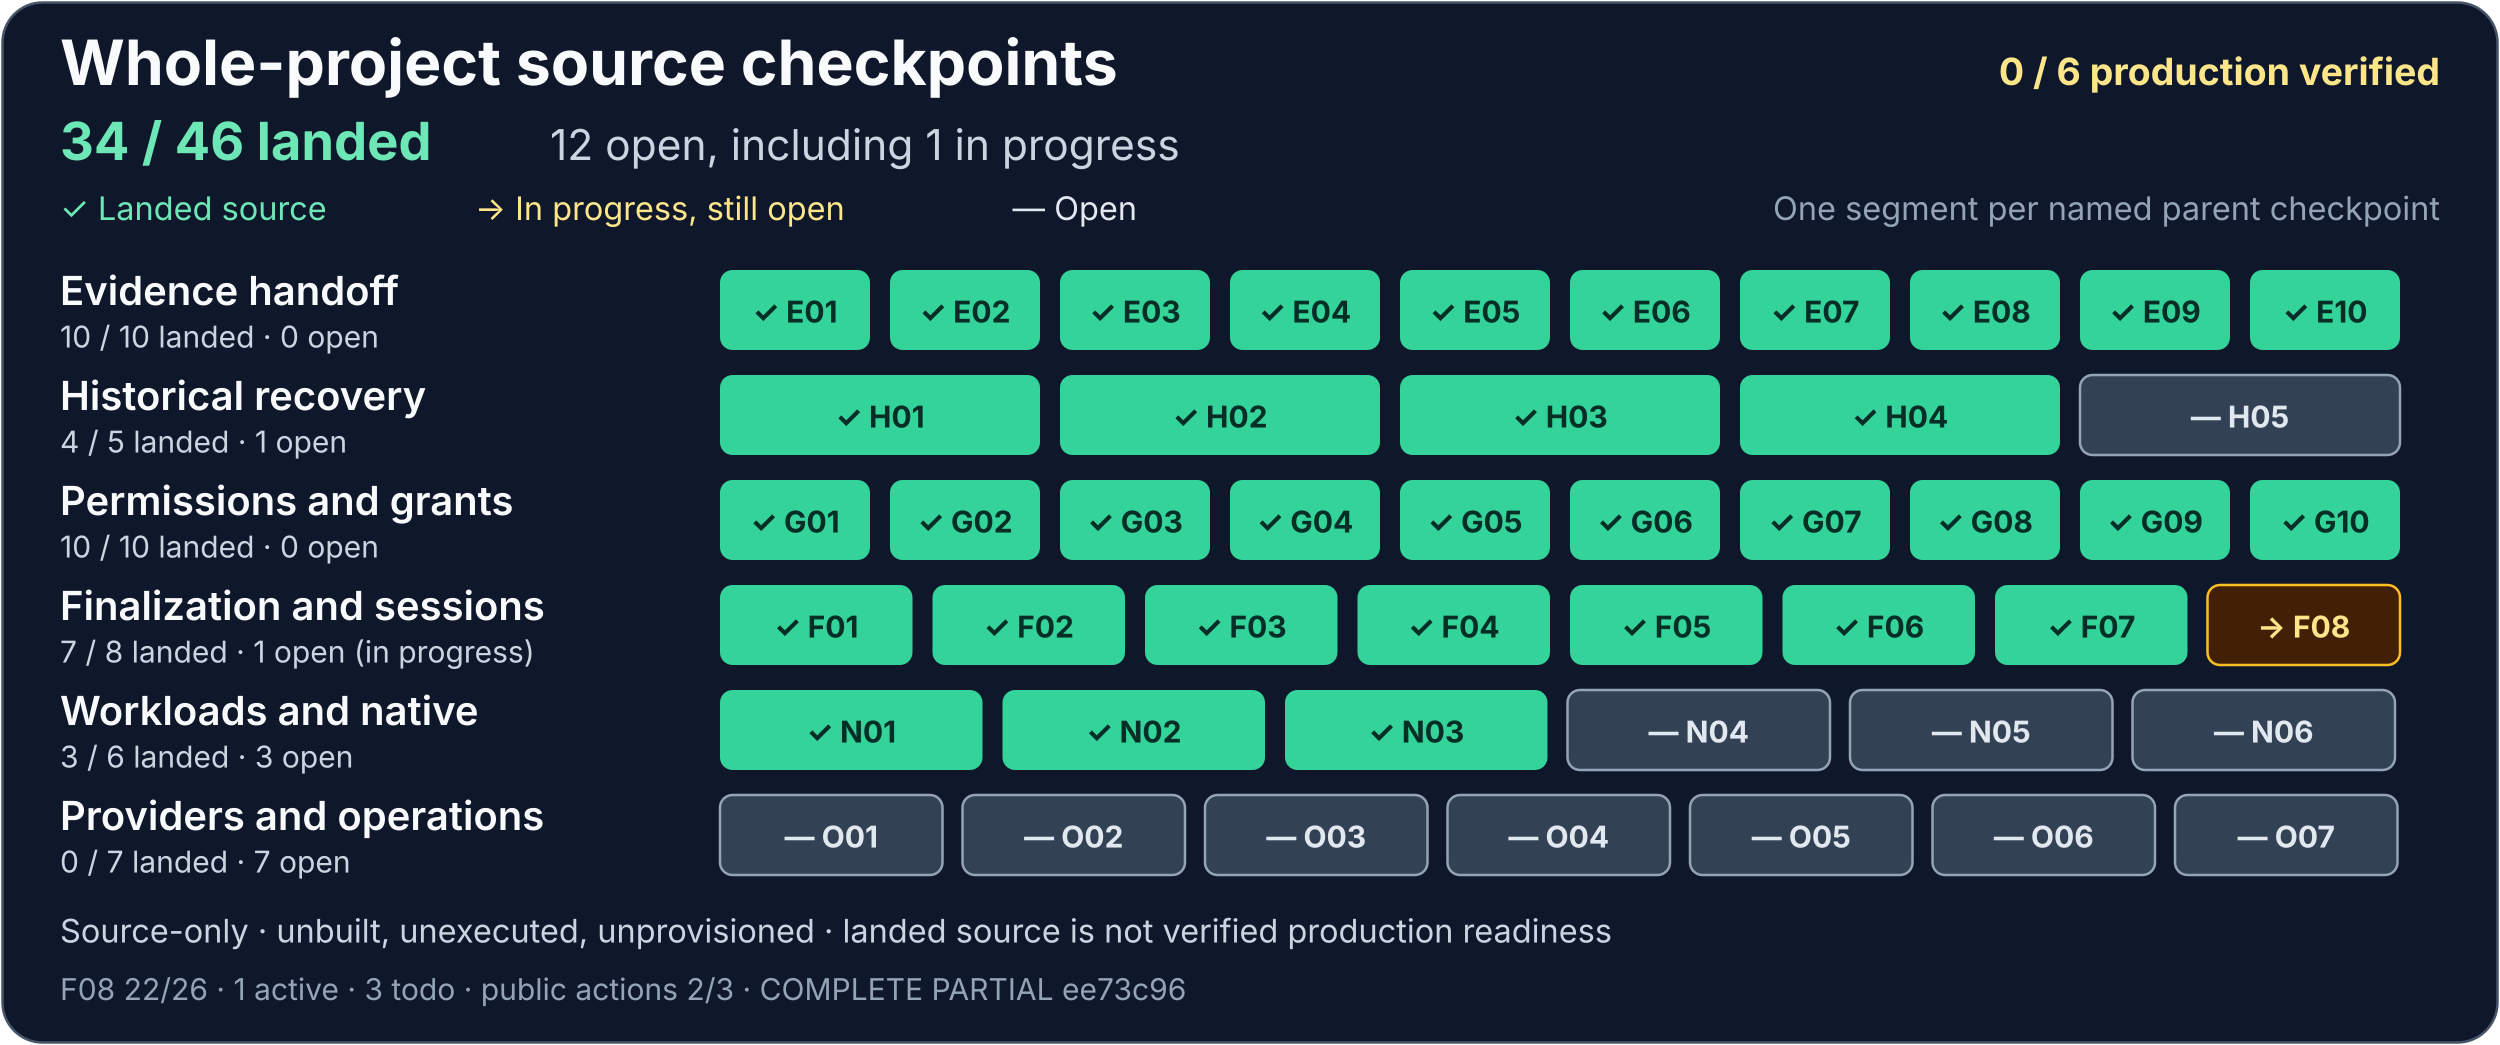
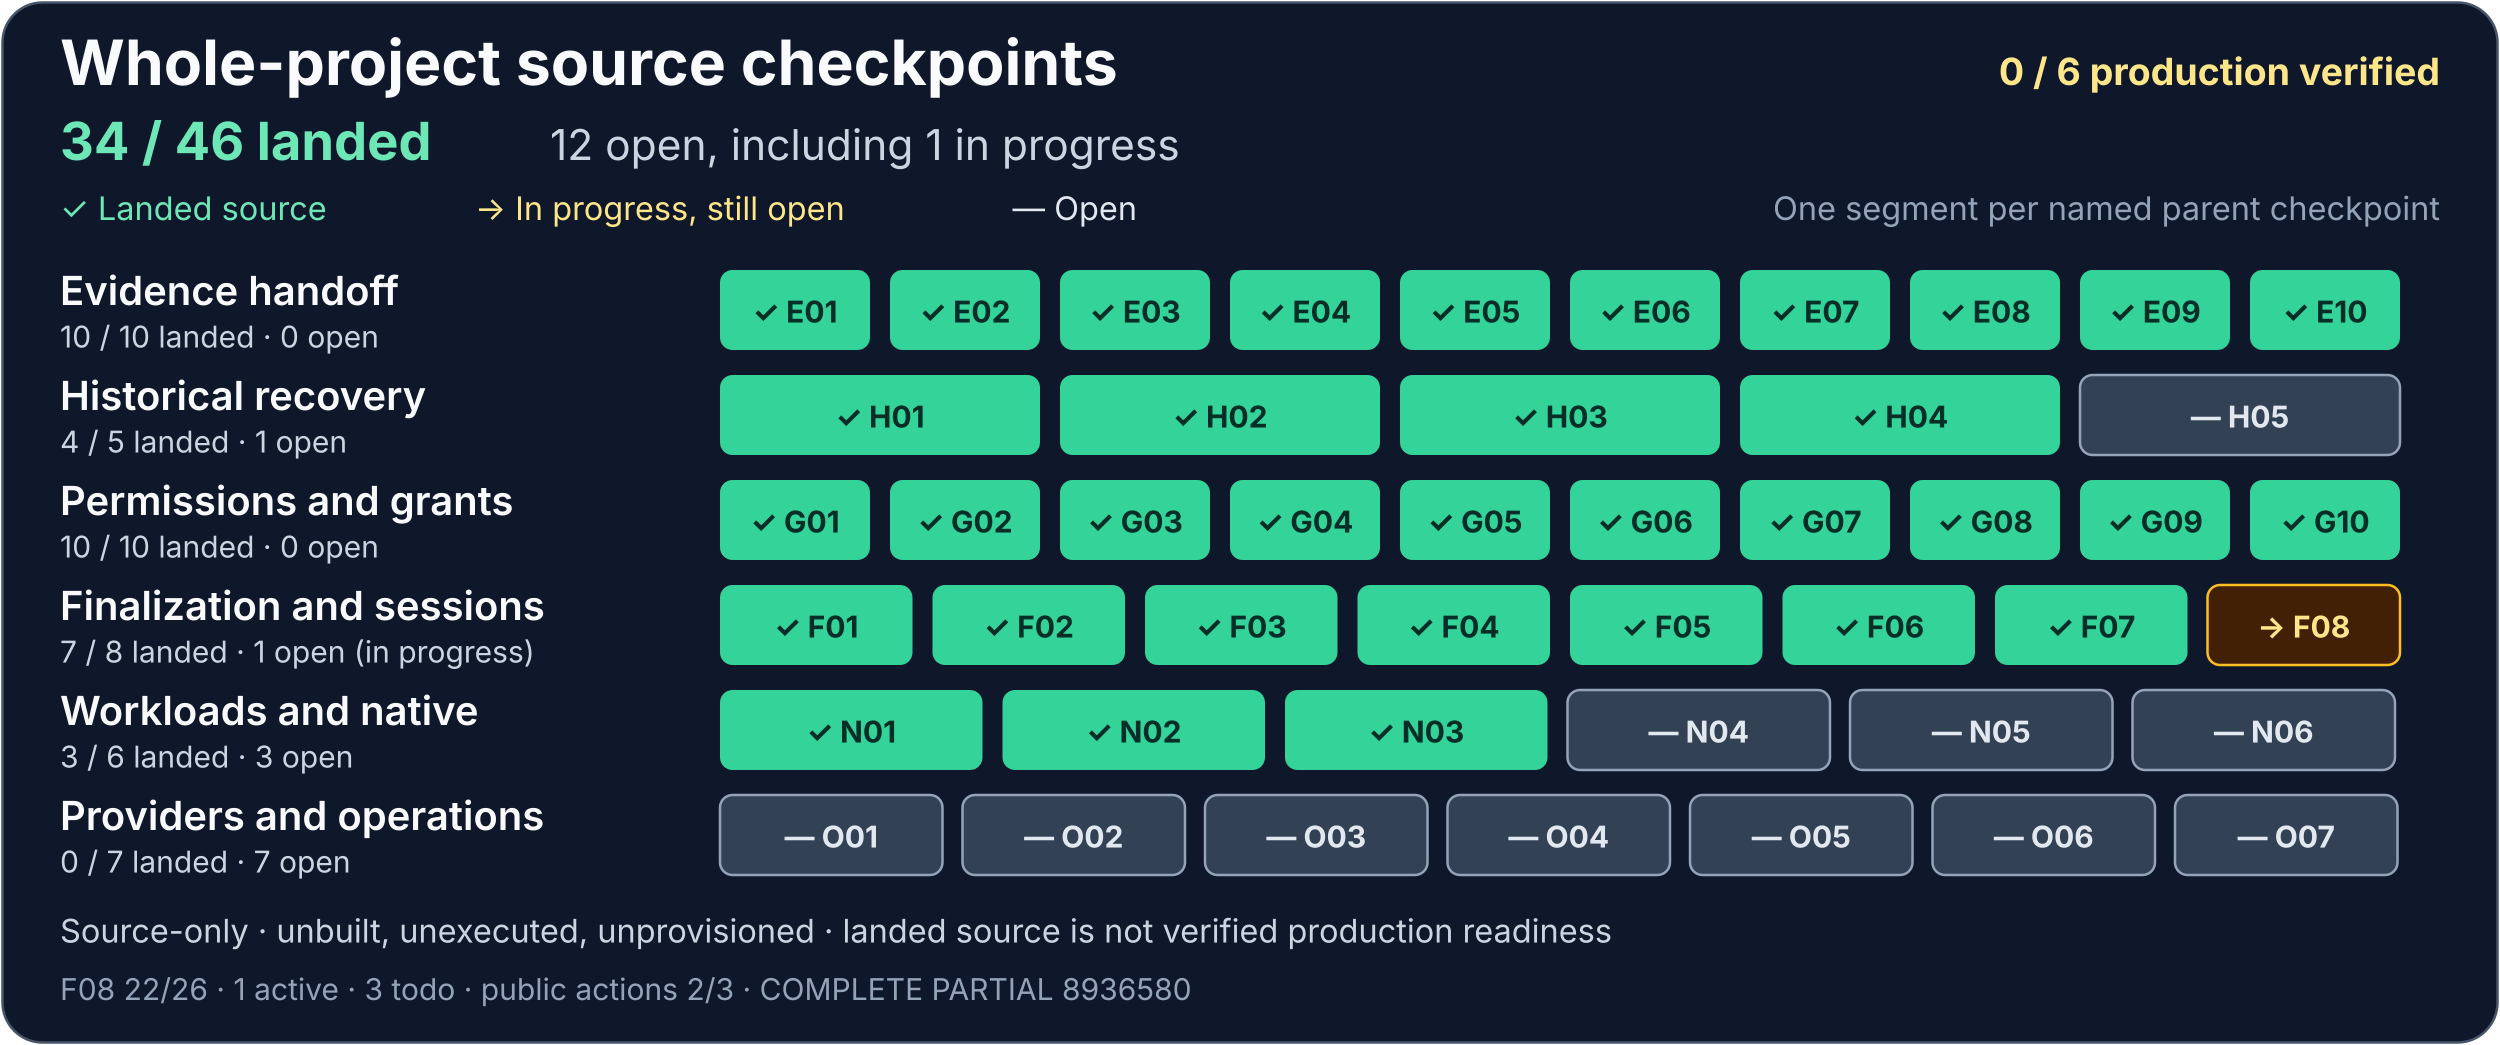
<svg xmlns="http://www.w3.org/2000/svg" width="1000" height="418" viewBox="0 0 1000 418" role="img" aria-labelledby="project-title project-description">
  <rect x="1" y="1" width="998" height="416" rx="16" fill="#0f172a" stroke="#475569" />
  <g font-family="system-ui, -apple-system, Segoe UI, sans-serif">
    <text x="24" y="34" fill="#f8fafc" font-size="25" font-weight="700">Whole-project source checkpoints</text>
    <text x="976" y="34" text-anchor="end" fill="#fde68a" font-size="15" font-weight="700">0 / 6 production verified</text>
    <text x="24" y="64" fill="#6ee7b7" font-size="21" font-weight="700">34 / 46 landed</text>
    <text x="220" y="64" fill="#cbd5e1" font-size="17">12 open, including 1 in progress</text>
    <text x="24" y="88" fill="#6ee7b7" font-size="13">✓ Landed source</text>
    <text x="190" y="88" fill="#fde68a" font-size="13">→ In progress, still open</text>
    <text x="405" y="88" fill="#e2e8f0" font-size="13">— Open</text>
    <text x="976" y="88" text-anchor="end" fill="#94a3b8" font-size="13">One segment per named parent checkpoint</text>
    <g aria-label="Evidence handoff: 10 of 10 landed, zero open">
      <text x="24" y="122" fill="#f8fafc" font-size="16" font-weight="600">Evidence handoff</text>
      <text x="24" y="139" fill="#cbd5e1" font-size="12">10 / 10 landed · 0 open</text>
      <g fill="#34d399">
        <rect x="288" y="108" width="60" height="32" rx="5" />
        <rect x="356" y="108" width="60" height="32" rx="5" />
        <rect x="424" y="108" width="60" height="32" rx="5" />
        <rect x="492" y="108" width="60" height="32" rx="5" />
        <rect x="560" y="108" width="60" height="32" rx="5" />
        <rect x="628" y="108" width="60" height="32" rx="5" />
        <rect x="696" y="108" width="60" height="32" rx="5" />
        <rect x="764" y="108" width="60" height="32" rx="5" />
        <rect x="832" y="108" width="60" height="32" rx="5" />
        <rect x="900" y="108" width="60" height="32" rx="5" />
      </g>
      <g fill="#052e26" font-size="12" font-weight="700" text-anchor="middle">
        <text x="318" y="129">✓ E01</text>
        <text x="386" y="129">✓ E02</text>
        <text x="454" y="129">✓ E03</text>
        <text x="522" y="129">✓ E04</text>
        <text x="590" y="129">✓ E05</text>
        <text x="658" y="129">✓ E06</text>
        <text x="726" y="129">✓ E07</text>
        <text x="794" y="129">✓ E08</text>
        <text x="862" y="129">✓ E09</text>
        <text x="930" y="129">✓ E10</text>
      </g>
    </g>
    <g aria-label="Historical recovery: 4 of 5 landed, one open">
      <text x="24" y="164" fill="#f8fafc" font-size="16" font-weight="600">Historical recovery</text>
      <text x="24" y="181" fill="#cbd5e1" font-size="12">4 / 5 landed · 1 open</text>
      <g fill="#34d399">
        <rect x="288" y="150" width="128" height="32" rx="5" />
        <rect x="424" y="150" width="128" height="32" rx="5" />
        <rect x="560" y="150" width="128" height="32" rx="5" />
        <rect x="696" y="150" width="128" height="32" rx="5" />
      </g>
      <rect x="832" y="150" width="128" height="32" rx="5" fill="#334155" stroke="#94a3b8" />
      <g fill="#052e26" font-size="12" font-weight="700" text-anchor="middle">
        <text x="352" y="171">✓ H01</text>
        <text x="488" y="171">✓ H02</text>
        <text x="624" y="171">✓ H03</text>
        <text x="760" y="171">✓ H04</text>
        <text x="896" y="171" fill="#e2e8f0">— H05</text>
      </g>
    </g>
    <g aria-label="Permissions and grants: 10 of 10 landed, zero open">
      <text x="24" y="206" fill="#f8fafc" font-size="16" font-weight="600">Permissions and grants</text>
      <text x="24" y="223" fill="#cbd5e1" font-size="12">10 / 10 landed · 0 open</text>
      <g fill="#34d399">
        <rect x="288" y="192" width="60" height="32" rx="5" />
        <rect x="356" y="192" width="60" height="32" rx="5" />
        <rect x="424" y="192" width="60" height="32" rx="5" />
        <rect x="492" y="192" width="60" height="32" rx="5" />
        <rect x="560" y="192" width="60" height="32" rx="5" />
        <rect x="628" y="192" width="60" height="32" rx="5" />
        <rect x="696" y="192" width="60" height="32" rx="5" />
        <rect x="764" y="192" width="60" height="32" rx="5" />
        <rect x="832" y="192" width="60" height="32" rx="5" />
        <rect x="900" y="192" width="60" height="32" rx="5" />
      </g>
      <g fill="#052e26" font-size="12" font-weight="700" text-anchor="middle">
        <text x="318" y="213">✓ G01</text>
        <text x="386" y="213">✓ G02</text>
        <text x="454" y="213">✓ G03</text>
        <text x="522" y="213">✓ G04</text>
        <text x="590" y="213">✓ G05</text>
        <text x="658" y="213">✓ G06</text>
        <text x="726" y="213">✓ G07</text>
        <text x="794" y="213">✓ G08</text>
        <text x="862" y="213">✓ G09</text>
        <text x="930" y="213">✓ G10</text>
      </g>
    </g>
    <g aria-label="Finalization and sessions: 7 of 8 landed, one open and in progress">
      <text x="24" y="248" fill="#f8fafc" font-size="16" font-weight="600">Finalization and sessions</text>
      <text x="24" y="265" fill="#cbd5e1" font-size="12">7 / 8 landed · 1 open (in progress)</text>
      <g fill="#34d399">
        <rect x="288" y="234" width="77" height="32" rx="5" />
        <rect x="373" y="234" width="77" height="32" rx="5" />
        <rect x="458" y="234" width="77" height="32" rx="5" />
        <rect x="543" y="234" width="77" height="32" rx="5" />
        <rect x="628" y="234" width="77" height="32" rx="5" />
        <rect x="713" y="234" width="77" height="32" rx="5" />
        <rect x="798" y="234" width="77" height="32" rx="5" />
      </g>
      <rect x="883" y="234" width="77" height="32" rx="5" fill="#422006" stroke="#fbbf24" />
      <g fill="#052e26" font-size="12" font-weight="700" text-anchor="middle">
        <text x="326.5" y="255">✓ F01</text>
        <text x="411.5" y="255">✓ F02</text>
        <text x="496.5" y="255">✓ F03</text>
        <text x="581.5" y="255">✓ F04</text>
        <text x="666.5" y="255">✓ F05</text>
        <text x="751.5" y="255">✓ F06</text>
        <text x="836.5" y="255">✓ F07</text>
        <text x="921.5" y="255" fill="#fde68a">→ F08</text>
      </g>
    </g>
    <g aria-label="Workloads and native: 3 of 6 landed, three open">
      <text x="24" y="290" fill="#f8fafc" font-size="16" font-weight="600">Workloads and native</text>
      <text x="24" y="307" fill="#cbd5e1" font-size="12">3 / 6 landed · 3 open</text>
      <g fill="#34d399">
        <rect x="288" y="276" width="105" height="32" rx="5" />
        <rect x="401" y="276" width="105" height="32" rx="5" />
        <rect x="514" y="276" width="105" height="32" rx="5" />
      </g>
      <g fill="#334155" stroke="#94a3b8">
        <rect x="627" y="276" width="105" height="32" rx="5" />
        <rect x="740" y="276" width="105" height="32" rx="5" />
        <rect x="853" y="276" width="105" height="32" rx="5" />
      </g>
      <g font-size="12" font-weight="700" text-anchor="middle">
        <text x="340.5" y="297" fill="#052e26">✓ N01</text>
        <text x="453.5" y="297" fill="#052e26">✓ N02</text>
        <text x="566.5" y="297" fill="#052e26">✓ N03</text>
        <text x="679.5" y="297" fill="#e2e8f0">— N04</text>
        <text x="792.5" y="297" fill="#e2e8f0">— N05</text>
        <text x="905.5" y="297" fill="#e2e8f0">— N06</text>
      </g>
    </g>
    <g aria-label="Providers and operations: zero of 7 landed, seven open">
      <text x="24" y="332" fill="#f8fafc" font-size="16" font-weight="600">Providers and operations</text>
      <text x="24" y="349" fill="#cbd5e1" font-size="12">0 / 7 landed · 7 open</text>
      <g fill="#334155" stroke="#94a3b8">
        <rect x="288" y="318" width="89" height="32" rx="5" />
        <rect x="385" y="318" width="89" height="32" rx="5" />
        <rect x="482" y="318" width="89" height="32" rx="5" />
        <rect x="579" y="318" width="89" height="32" rx="5" />
        <rect x="676" y="318" width="89" height="32" rx="5" />
        <rect x="773" y="318" width="89" height="32" rx="5" />
        <rect x="870" y="318" width="89" height="32" rx="5" />
      </g>
      <g fill="#e2e8f0" font-size="12" font-weight="700" text-anchor="middle">
        <text x="332.5" y="339">— O01</text>
        <text x="429.5" y="339">— O02</text>
        <text x="526.5" y="339">— O03</text>
        <text x="623.5" y="339">— O04</text>
        <text x="720.5" y="339">— O05</text>
        <text x="817.5" y="339">— O06</text>
        <text x="914.5" y="339">— O07</text>
      </g>
    </g>
    <text x="24" y="377" fill="#cbd5e1" font-size="13">Source-only · unbuilt, unexecuted, unprovisioned · landed source is not verified production readiness</text>
-     <text x="24" y="400" fill="#94a3b8" font-size="12">F08 22/26 · 1 active · 3 todo · public actions 2/3 · COMPLETE PARTIAL ee73c96</text>
+     <text x="24" y="400" fill="#94a3b8" font-size="12">F08 22/26 · 1 active · 3 todo · public actions 2/3 · COMPLETE PARTIAL 8936580</text>
  </g>
</svg>
